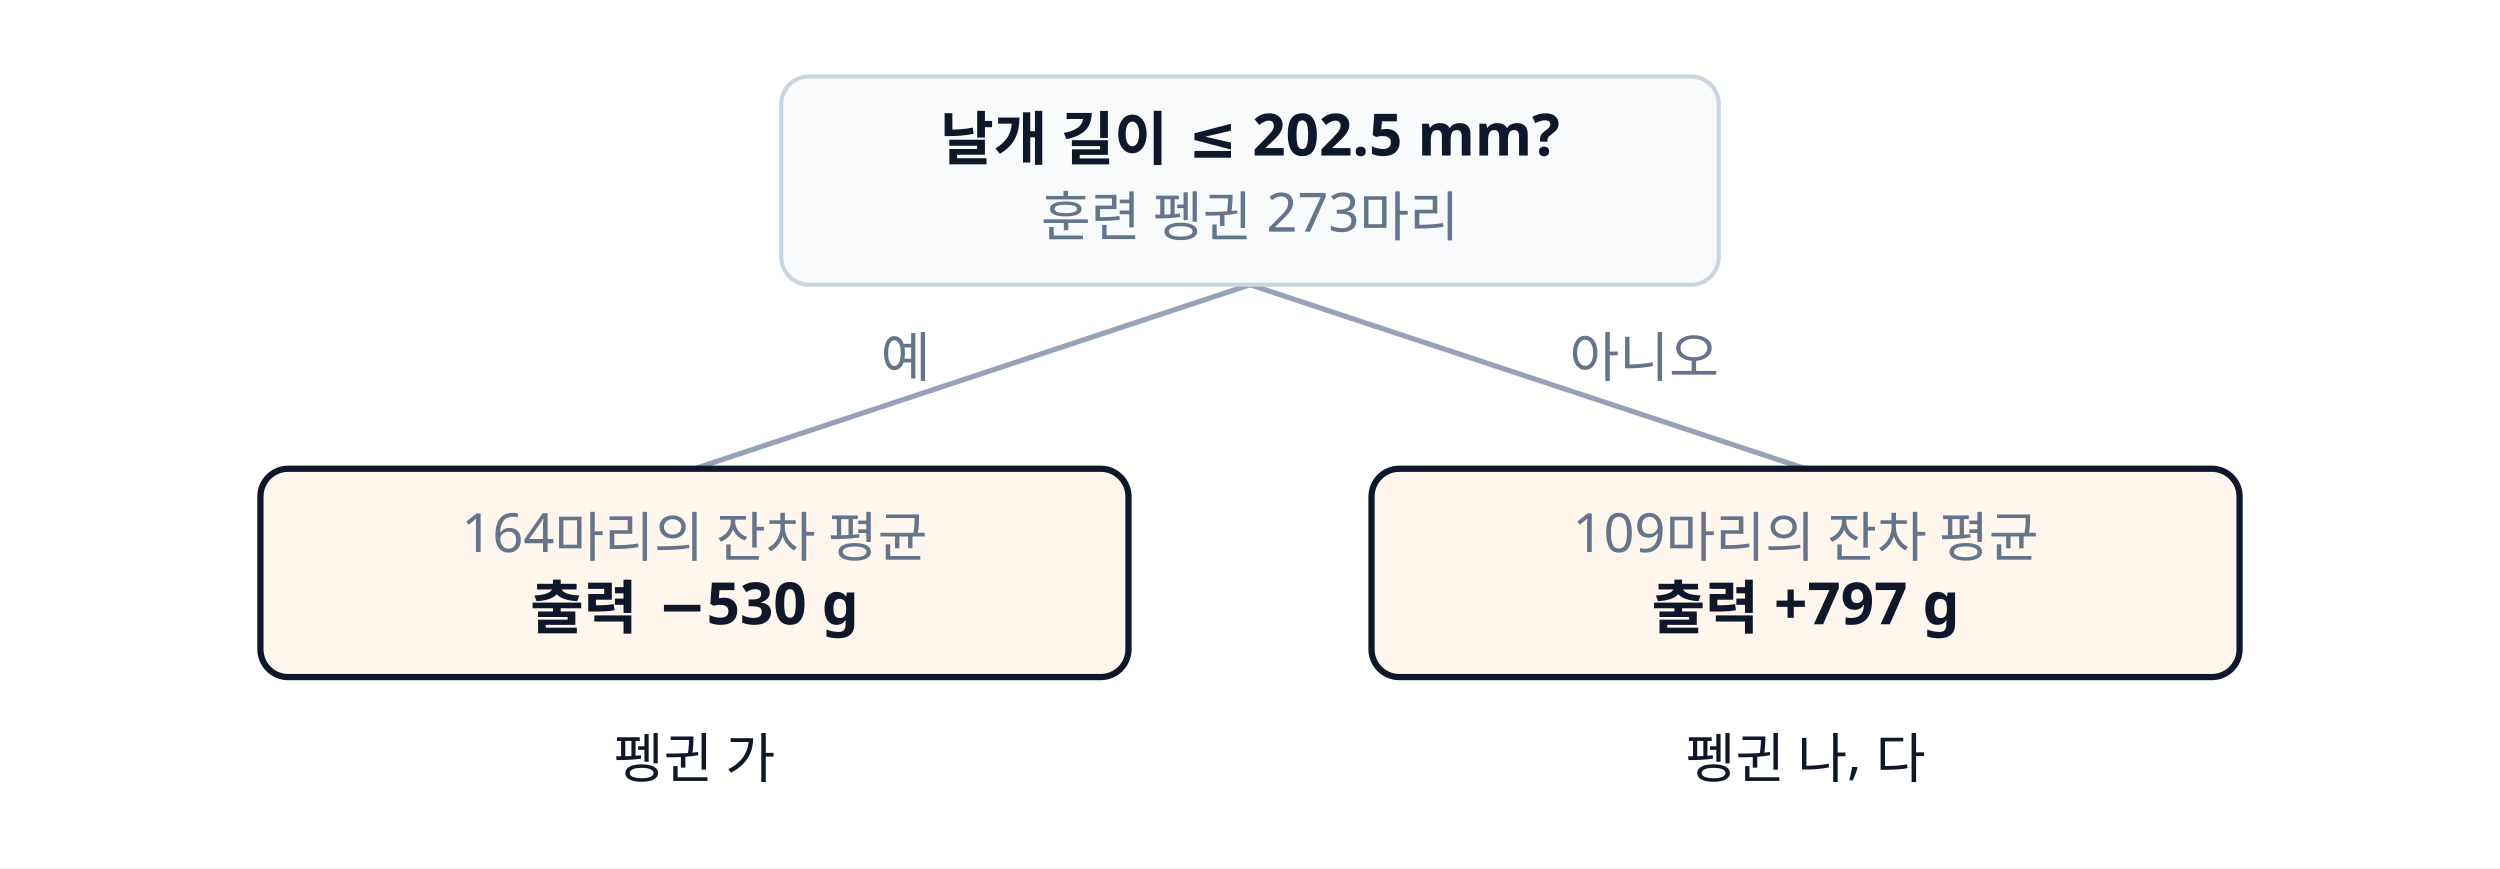
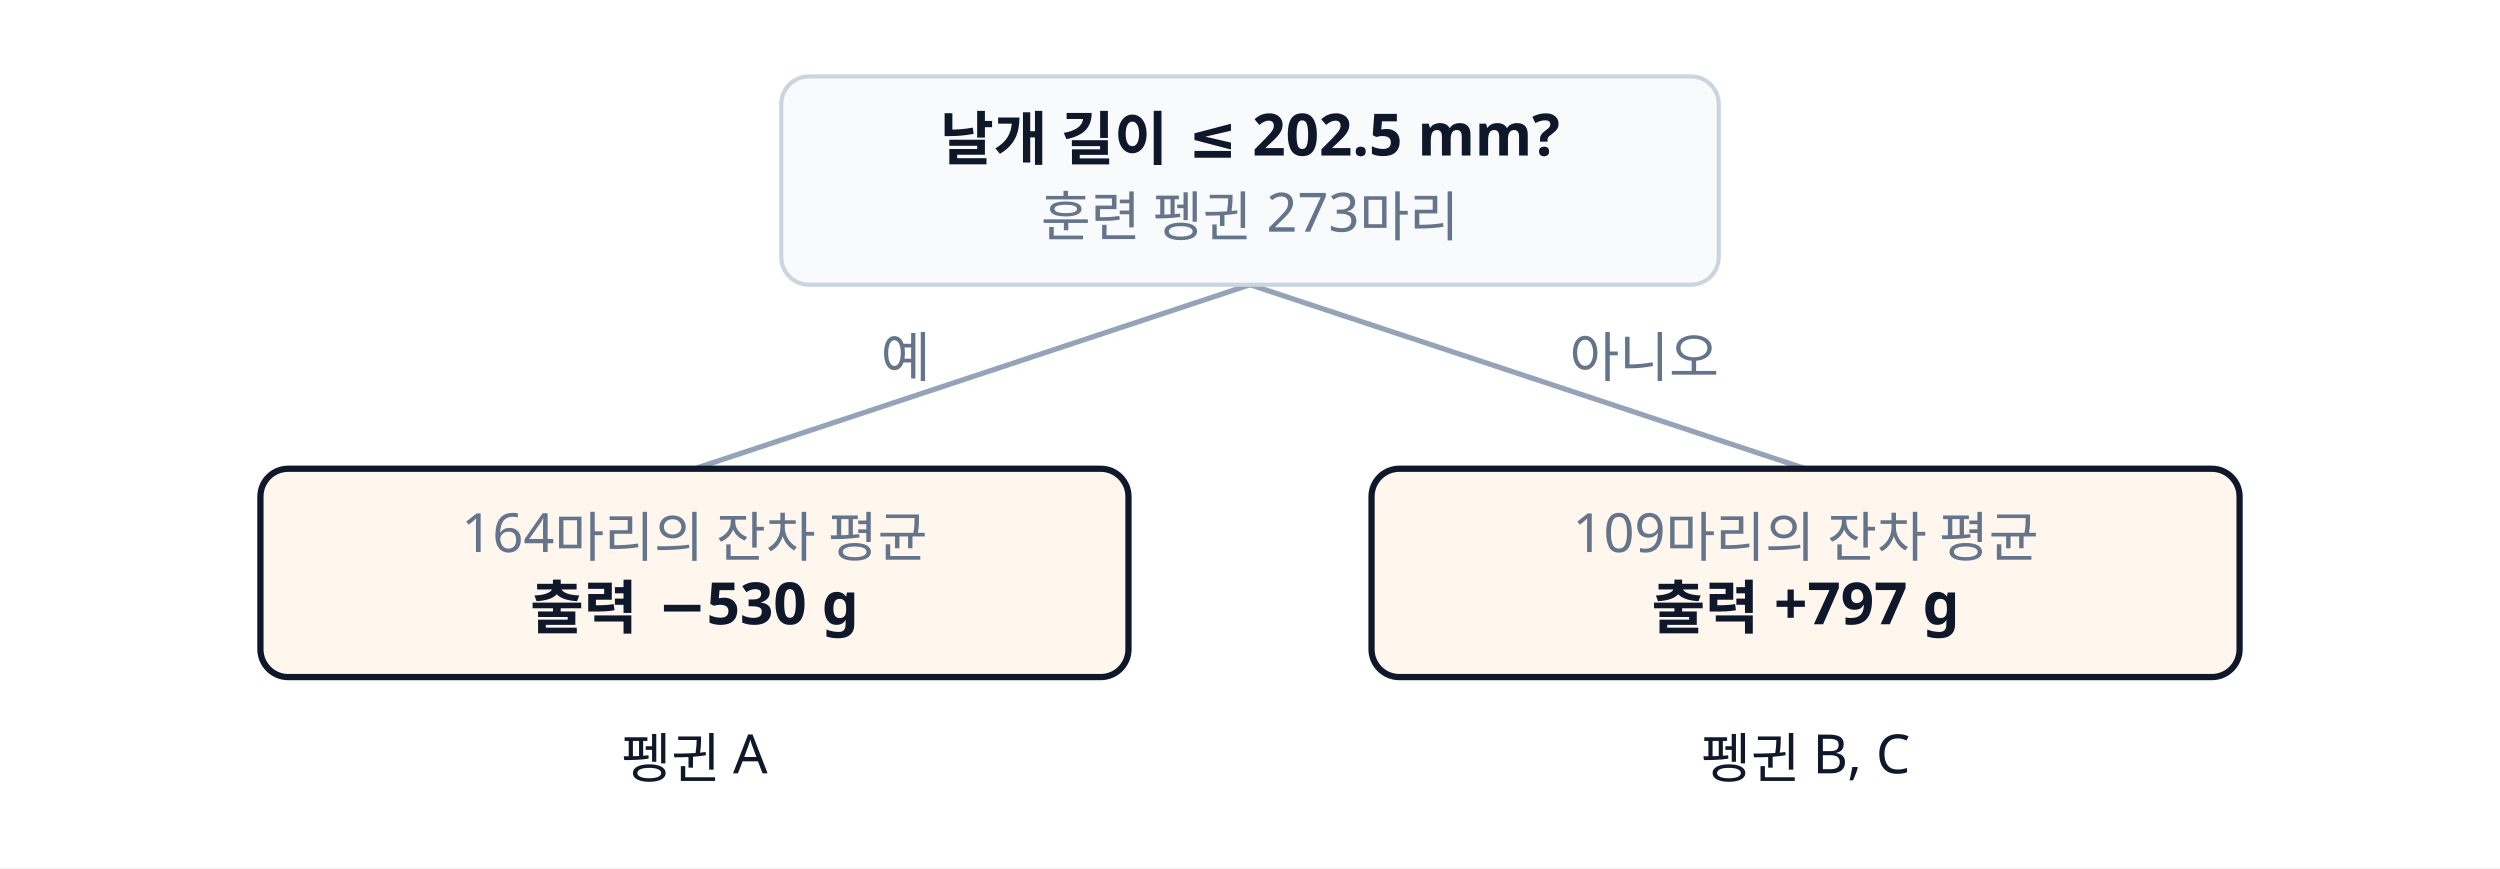
<svg xmlns="http://www.w3.org/2000/svg" viewBox="0 0 720 250" width="720" height="250" font-family="Pretendard, 'Apple SD Gothic Neo', 'Malgun Gothic', 'Noto Sans KR', sans-serif" role="img" aria-label="처음 잔차를 예측하는 첫째 트리">
  <rect width="720" height="250" fill="#ffffff" />
  <line x1="360" y1="82" x2="200" y2="135" stroke="#94a3b8" stroke-width="1.5" />
  <text x="268.0" y="108.5" font-size="15.6" fill="#64748b" text-anchor="end">예</text>
  <line x1="360" y1="82" x2="520" y2="135" stroke="#94a3b8" stroke-width="1.5" />
  <text x="452.0" y="108.5" font-size="15.6" fill="#64748b" text-anchor="start">아니오</text>
  <rect x="225" y="22" width="270" height="60" rx="8" fill="#f8fafc" stroke="#cbd5e1" stroke-width="1.2" />
  <text x="360" y="46" font-size="16.8" fill="#0f172a" text-anchor="middle" font-weight="600">날개 길이 ≤ 202.5 mm?</text>
  <text x="360" y="68" font-size="15.6" fill="#64748b" text-anchor="middle">훈련 펭귄 273마리</text>
  <rect x="75" y="135" width="250" height="60" rx="8" fill="#fff7ed" stroke="#0f172a" stroke-width="1.8" />
  <text x="200" y="159" font-size="15.6" fill="#64748b" text-anchor="middle">164마리의 잔차 평균</text>
  <text x="200" y="181" font-size="16.8" fill="#0f172a" text-anchor="middle" font-weight="600">출력 −530 g</text>
-   <text x="200" y="224" font-size="15.6" fill="#0f172a" text-anchor="middle">펭귄 가</text>
+   <text x="200" y="224" font-size="15.6" fill="#0f172a" text-anchor="middle">펭귄 A</text>
  <rect x="395" y="135" width="250" height="60" rx="8" fill="#fff7ed" stroke="#0f172a" stroke-width="1.8" />
  <text x="520" y="159" font-size="15.6" fill="#64748b" text-anchor="middle">109마리의 잔차 평균</text>
  <text x="520" y="181" font-size="16.8" fill="#0f172a" text-anchor="middle" font-weight="600">출력 +797 g</text>
-   <text x="520" y="224" font-size="15.6" fill="#0f172a" text-anchor="middle">펭귄 나, 다</text>
+   <text x="520" y="224" font-size="15.6" fill="#0f172a" text-anchor="middle">펭귄 B, C</text>
</svg>
